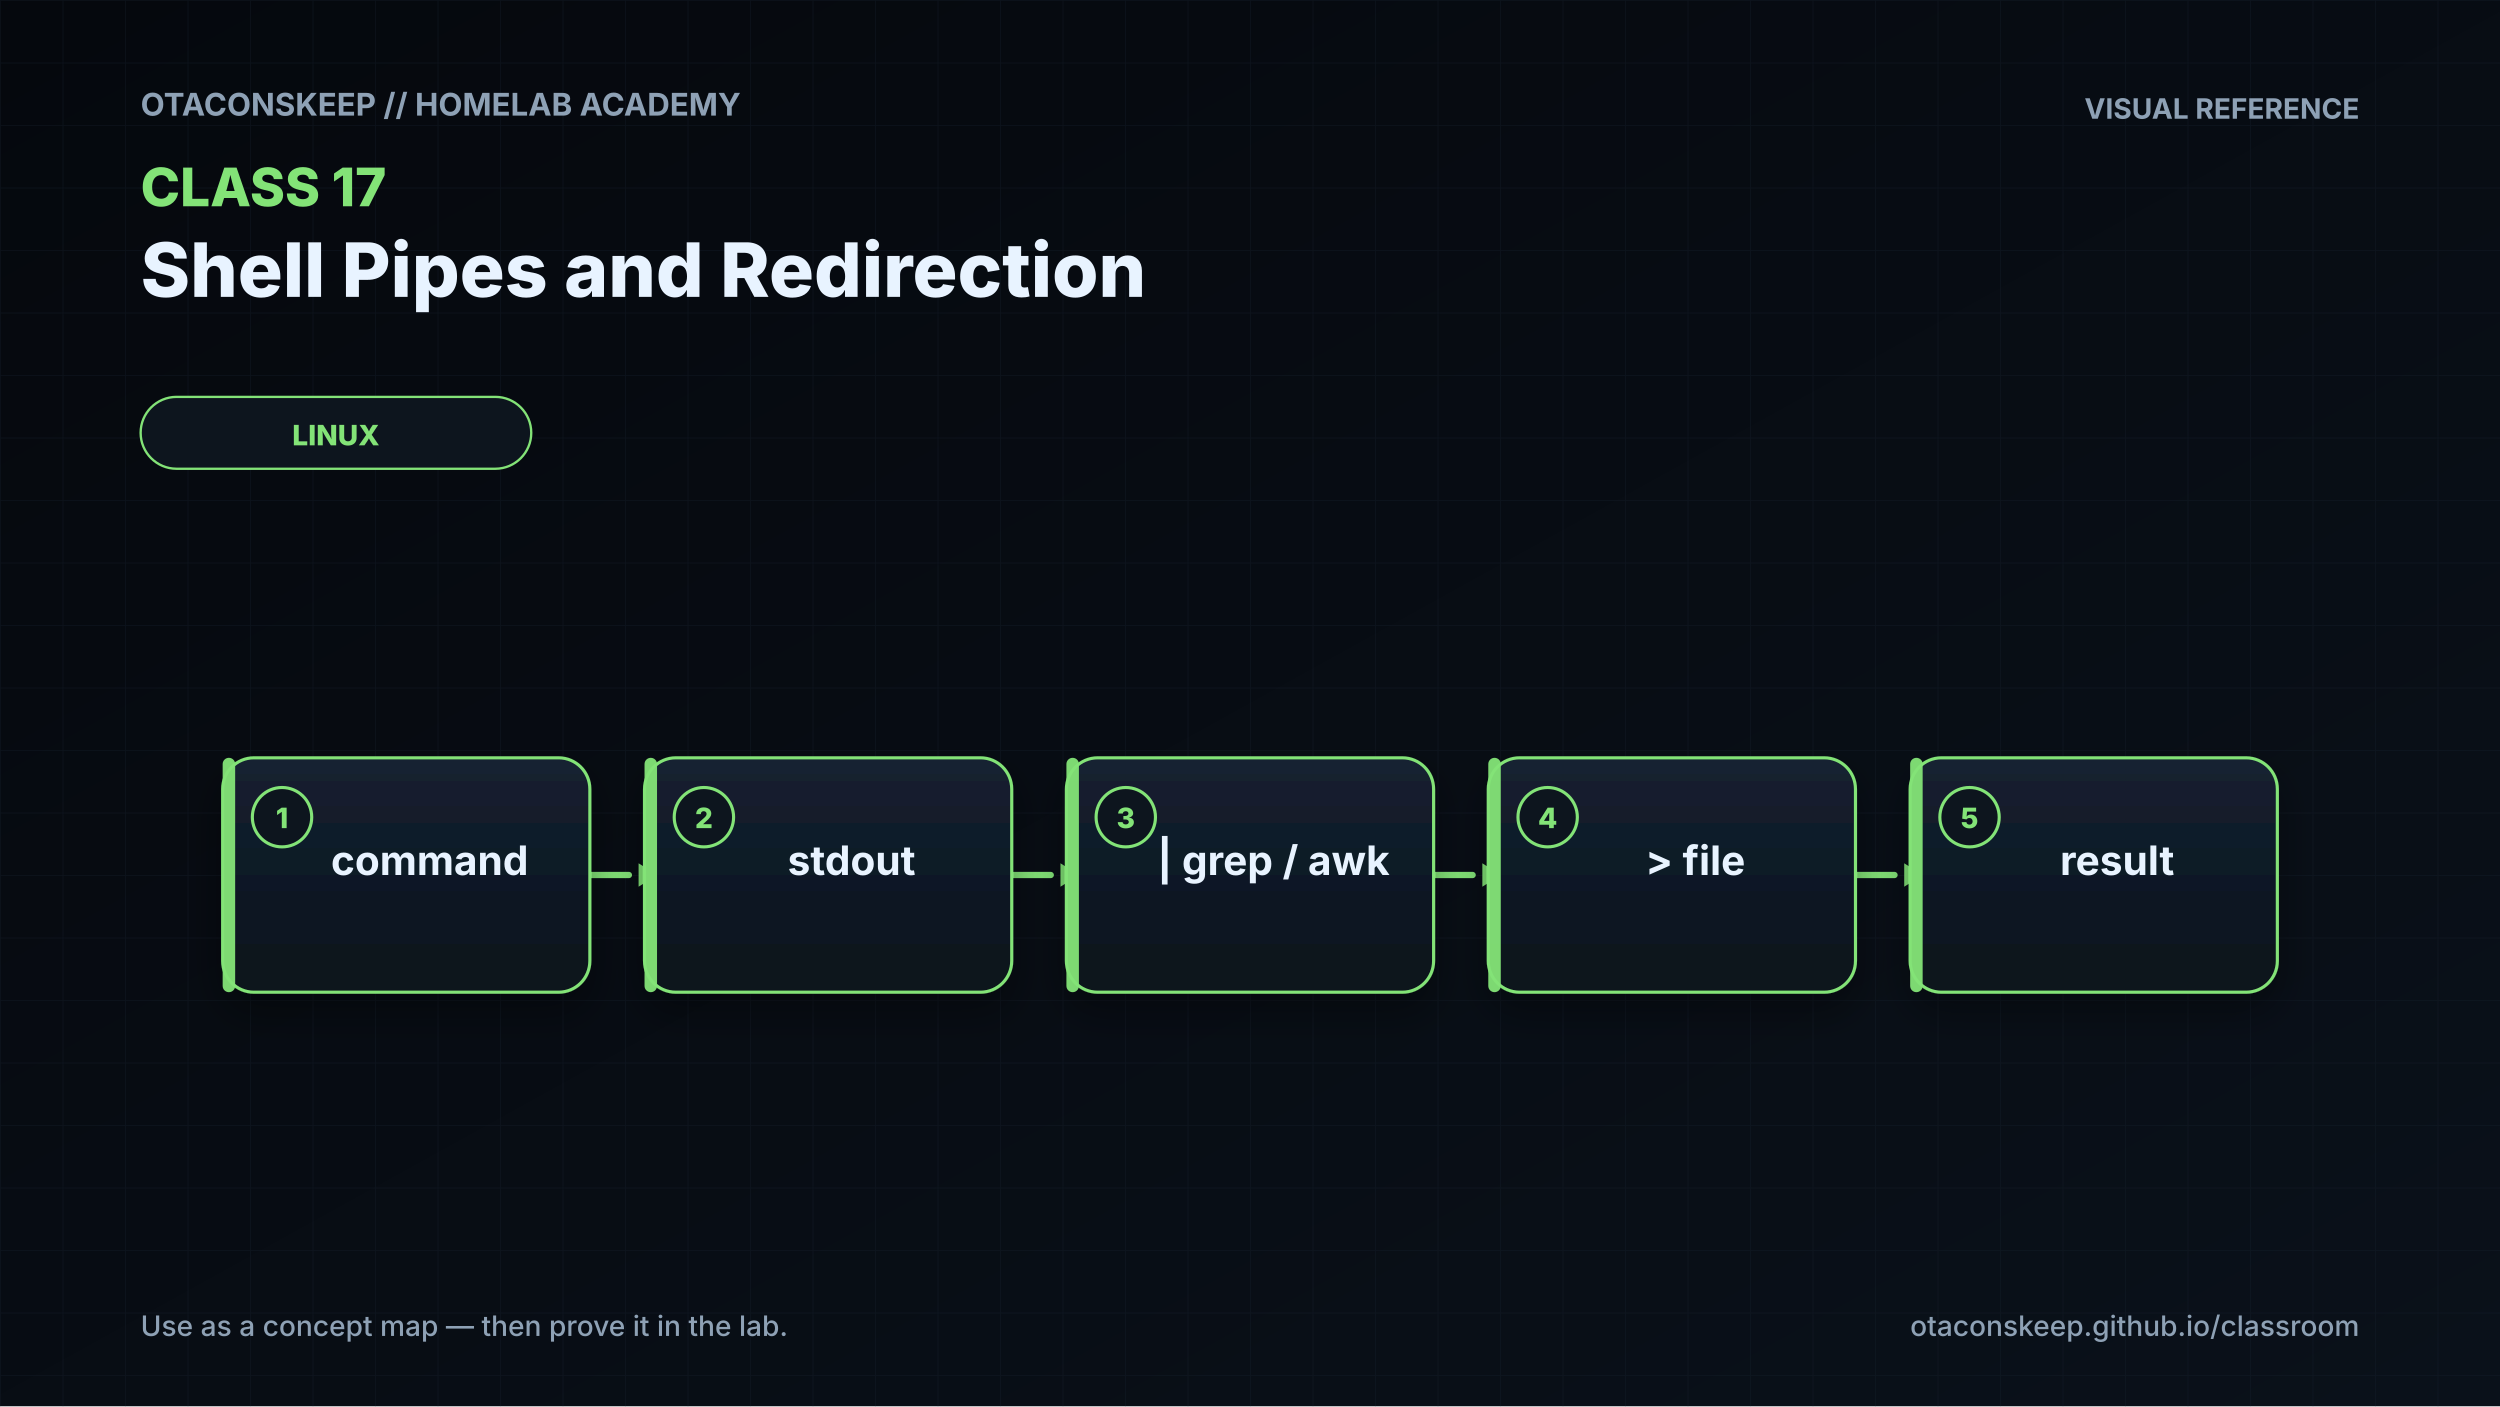
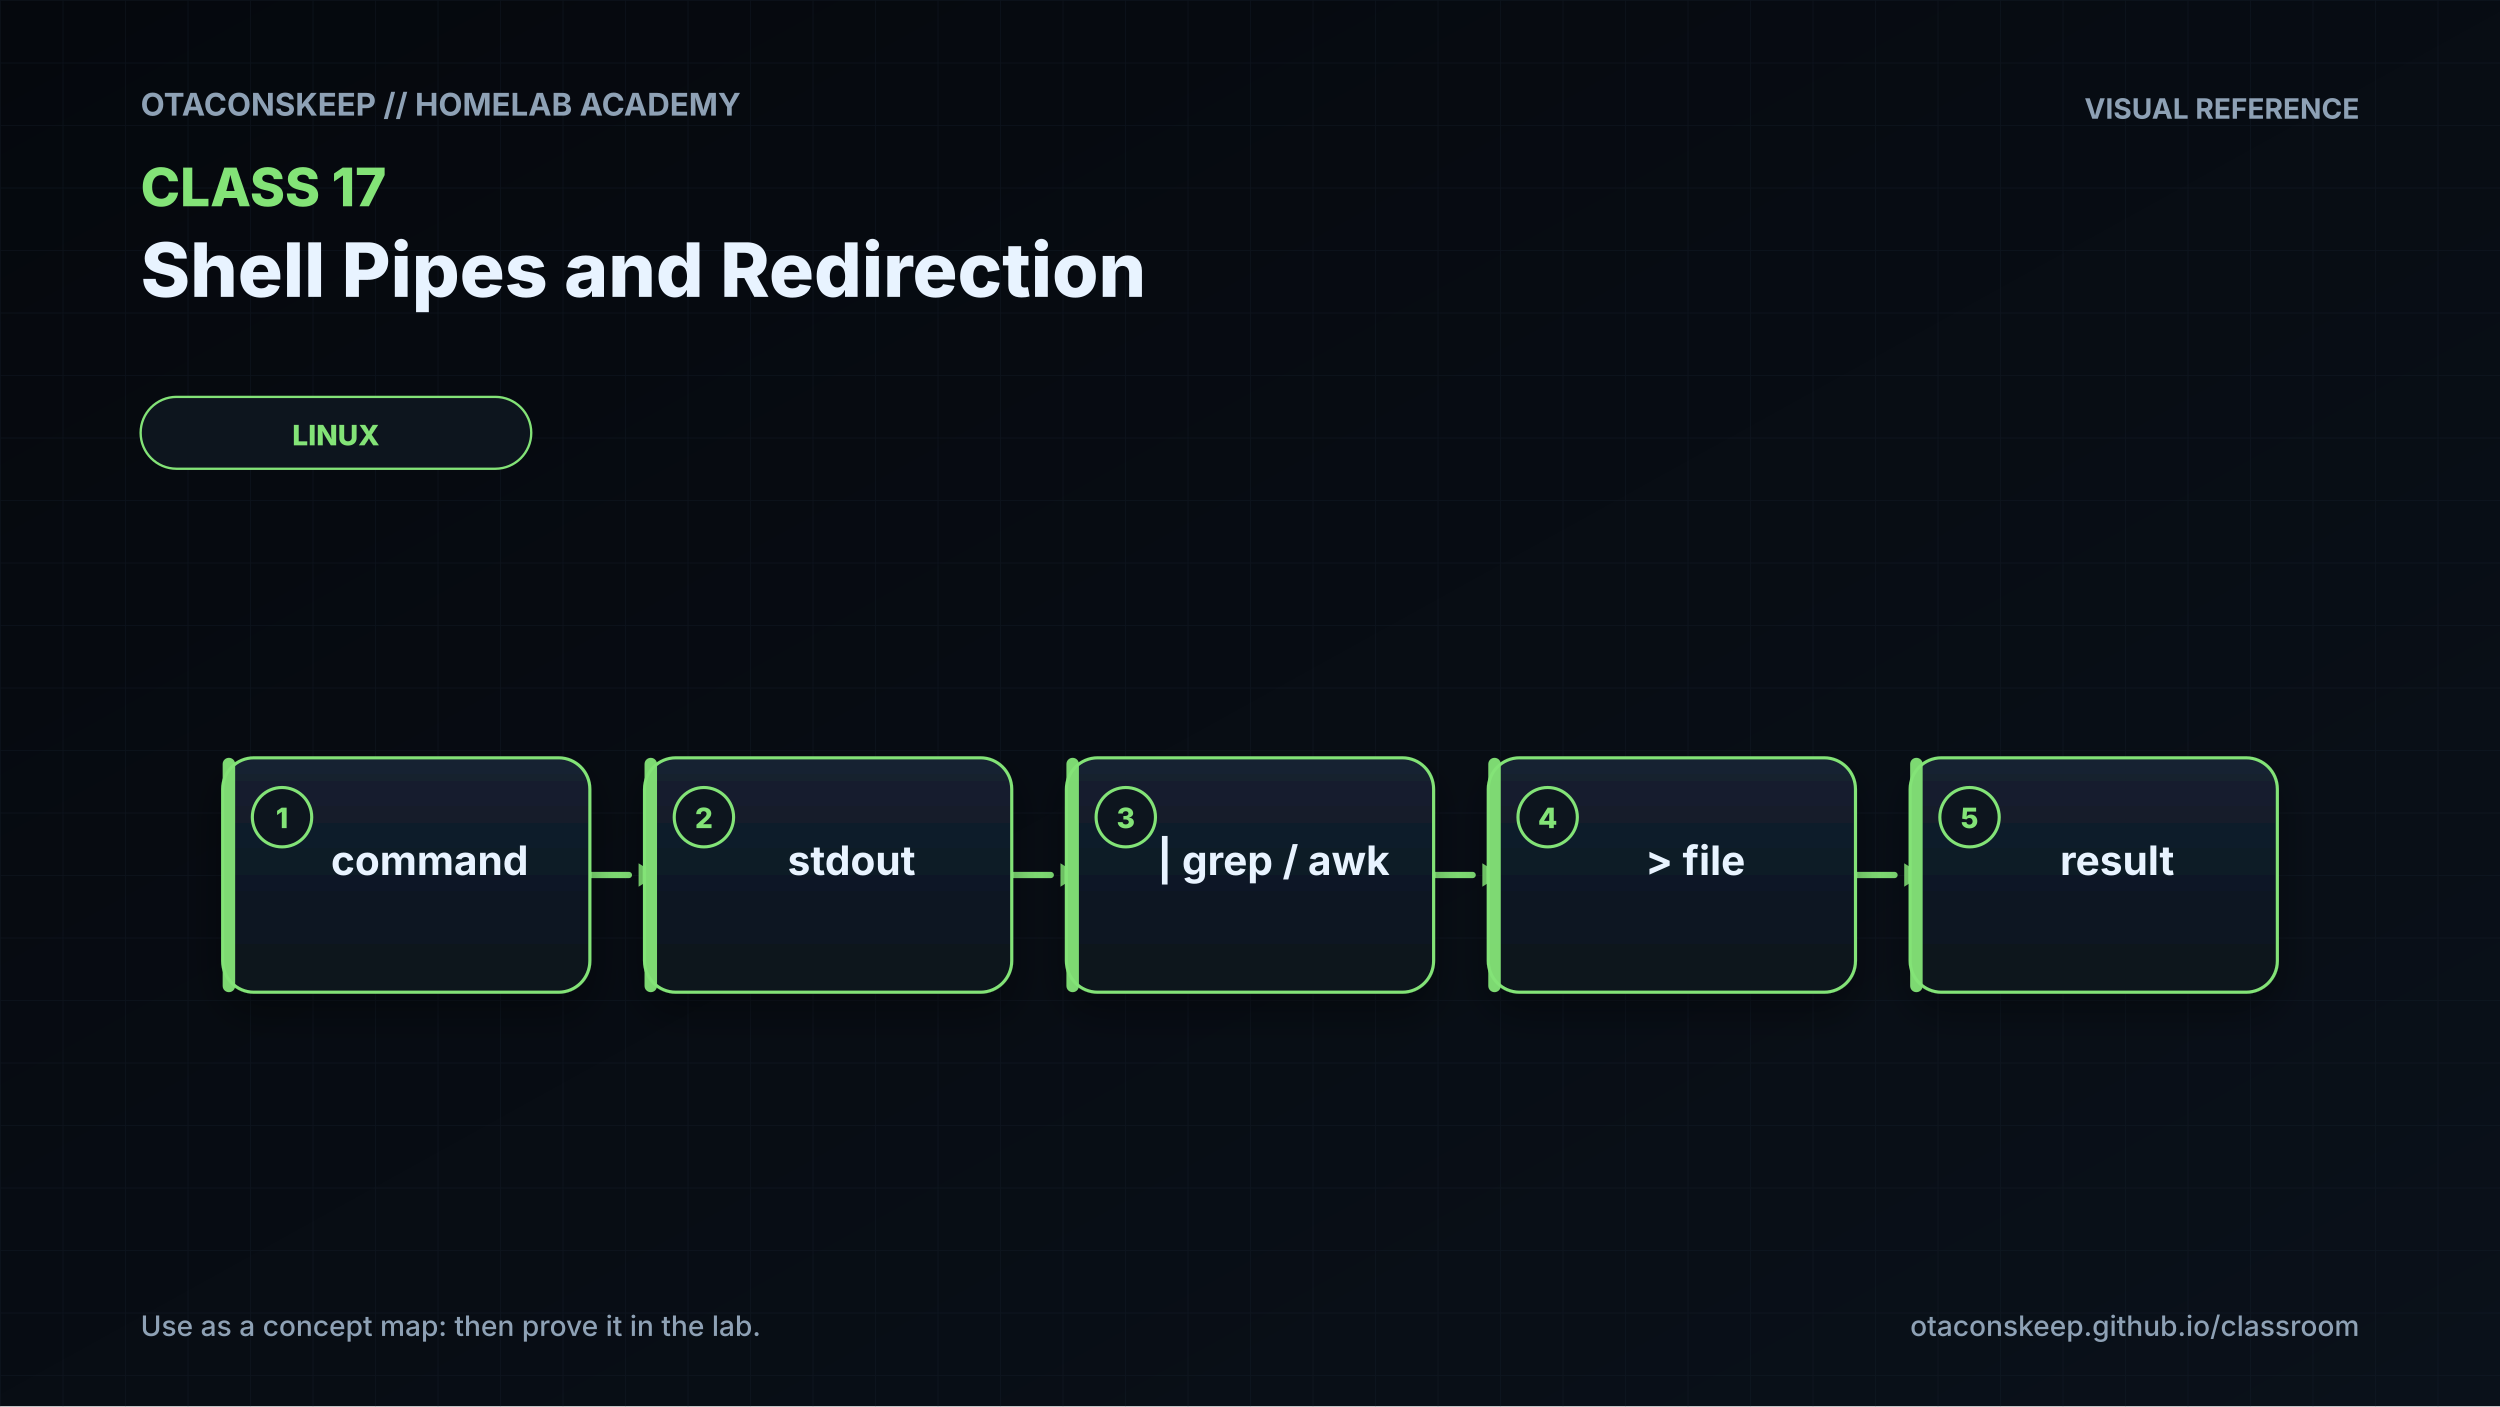
<svg xmlns="http://www.w3.org/2000/svg" width="1600" height="900" viewBox="0 0 1600 900">
  <defs>
    <linearGradient id="bg" x1="0" y1="0" x2="1" y2="1">
      <stop offset="0" stop-color="#05080d" />
      <stop offset="1" stop-color="#0a111a" />
    </linearGradient>
    <linearGradient id="glass" x1="0" y1="0" x2="0" y2="1">
      <stop offset="0" stop-color="#142131" />
      <stop offset="1" stop-color="#0b121b" />
    </linearGradient>
    <filter id="shadow" x="-30%" y="-30%" width="160%" height="160%">
      <feDropShadow dx="0" dy="12" stdDeviation="12" flood-color="#000" flood-opacity="0.35" />
    </filter>
    <filter id="glow">
      <feGaussianBlur stdDeviation="4" result="blur" />
      <feMerge>
        <feMergeNode in="blur" />
        <feMergeNode in="SourceGraphic" />
      </feMerge>
    </filter>
    <pattern id="grid" width="40" height="40" patternUnits="userSpaceOnUse">
      <path d="M 40 0 L 0 0 0 40" fill="none" stroke="#182331" stroke-width="1" opacity="0.55" />
    </pattern>
  </defs>
  <rect width="100%" height="100%" fill="url(#bg)" />
  <rect width="100%" height="100%" fill="url(#grid)" opacity="0.65" />
  <text x="90" y="74" font-family="Inter,Segoe UI,Arial,sans-serif" font-size="20" font-weight="700" fill="#8ea1b5" text-anchor="start" opacity="1">OTACONSKEEP // HOMELAB ACADEMY</text>
  <text x="90" y="132" font-family="Inter,Segoe UI,Arial,sans-serif" font-size="34" font-weight="800" fill="#83e377" text-anchor="start" opacity="1">CLASS 17</text>
  <text x="90" y="190" font-family="Inter,Segoe UI,Arial,sans-serif" font-size="48" font-weight="800" fill="#e8f3ff" text-anchor="start" opacity="1">Shell Pipes and Redirection</text>
  <rect x="90" y="254" width="250" height="46" rx="23" fill="#0d151e" stroke="#83e377" stroke-width="1.5" opacity="1" />
  <text x="215" y="285" font-family="Inter,Segoe UI,Arial,sans-serif" font-size="18" font-weight="800" fill="#83e377" text-anchor="middle" opacity="1">LINUX</text>
  <text x="1510" y="76" font-family="Inter,Segoe UI,Arial,sans-serif" font-size="18" font-weight="700" fill="#8ea1b5" text-anchor="end" opacity="1">VISUAL REFERENCE</text>
  <line x1="369.5" y1="560" x2="402.5" y2="560.0" stroke="#83e377" stroke-width="4" stroke-linecap="round" />
  <polygon points="420.5,560 408.7,567.5 408.7,552.5" fill="#83e377" />
  <line x1="639.5" y1="560" x2="672.5" y2="560.0" stroke="#83e377" stroke-width="4" stroke-linecap="round" />
  <polygon points="690.5,560 678.7,567.5 678.7,552.5" fill="#83e377" />
  <line x1="909.5" y1="560" x2="942.5" y2="560.0" stroke="#83e377" stroke-width="4" stroke-linecap="round" />
  <polygon points="960.5,560 948.7,567.5 948.7,552.5" fill="#83e377" />
  <line x1="1179.5" y1="560" x2="1212.5" y2="560.0" stroke="#83e377" stroke-width="4" stroke-linecap="round" />
  <polygon points="1230.5,560 1218.7,567.5 1218.7,552.5" fill="#83e377" />
  <rect x="142.5" y="485.0" width="235" height="150" rx="20" fill="url(#glass)" stroke="#83e377" stroke-width="2" opacity="1" filter="url(#shadow)" />
  <rect x="142.5" y="485.0" width="8" height="150" rx="4" fill="#83e377" opacity="0.95" />
  <circle cx="180.5" cy="523.0" r="19" fill="#0d151e" stroke="#83e377" stroke-width="2" />
  <text x="180.5" y="530.0" font-family="Inter,Segoe UI,Arial,sans-serif" font-size="18" font-weight="800" fill="#83e377" text-anchor="middle" opacity="1">1</text>
  <text x="275.0" y="560" font-family="Inter,Segoe UI,Arial,sans-serif" font-size="26" font-weight="700" fill="#e8f3ff" text-anchor="middle" opacity="1">command</text>
  <rect x="412.5" y="485.0" width="235" height="150" rx="20" fill="url(#glass)" stroke="#83e377" stroke-width="2" opacity="1" filter="url(#shadow)" />
  <rect x="412.5" y="485.0" width="8" height="150" rx="4" fill="#83e377" opacity="0.95" />
  <circle cx="450.5" cy="523.0" r="19" fill="#0d151e" stroke="#83e377" stroke-width="2" />
  <text x="450.5" y="530.0" font-family="Inter,Segoe UI,Arial,sans-serif" font-size="18" font-weight="800" fill="#83e377" text-anchor="middle" opacity="1">2</text>
  <text x="545.0" y="560" font-family="Inter,Segoe UI,Arial,sans-serif" font-size="26" font-weight="700" fill="#e8f3ff" text-anchor="middle" opacity="1">stdout</text>
  <rect x="682.5" y="485.0" width="235" height="150" rx="20" fill="url(#glass)" stroke="#83e377" stroke-width="2" opacity="1" filter="url(#shadow)" />
  <rect x="682.5" y="485.0" width="8" height="150" rx="4" fill="#83e377" opacity="0.95" />
  <circle cx="720.5" cy="523.0" r="19" fill="#0d151e" stroke="#83e377" stroke-width="2" />
  <text x="720.5" y="530.0" font-family="Inter,Segoe UI,Arial,sans-serif" font-size="18" font-weight="800" fill="#83e377" text-anchor="middle" opacity="1">3</text>
  <text x="815.0" y="560" font-family="Inter,Segoe UI,Arial,sans-serif" font-size="26" font-weight="700" fill="#e8f3ff" text-anchor="middle" opacity="1">| grep / awk</text>
  <rect x="952.5" y="485.0" width="235" height="150" rx="20" fill="url(#glass)" stroke="#83e377" stroke-width="2" opacity="1" filter="url(#shadow)" />
  <rect x="952.5" y="485.0" width="8" height="150" rx="4" fill="#83e377" opacity="0.95" />
  <circle cx="990.5" cy="523.0" r="19" fill="#0d151e" stroke="#83e377" stroke-width="2" />
  <text x="990.5" y="530.0" font-family="Inter,Segoe UI,Arial,sans-serif" font-size="18" font-weight="800" fill="#83e377" text-anchor="middle" opacity="1">4</text>
  <text x="1085.0" y="560" font-family="Inter,Segoe UI,Arial,sans-serif" font-size="26" font-weight="700" fill="#e8f3ff" text-anchor="middle" opacity="1">&gt; file</text>
  <rect x="1222.5" y="485.0" width="235" height="150" rx="20" fill="url(#glass)" stroke="#83e377" stroke-width="2" opacity="1" filter="url(#shadow)" />
  <rect x="1222.5" y="485.0" width="8" height="150" rx="4" fill="#83e377" opacity="0.95" />
  <circle cx="1260.5" cy="523.0" r="19" fill="#0d151e" stroke="#83e377" stroke-width="2" />
  <text x="1260.5" y="530.0" font-family="Inter,Segoe UI,Arial,sans-serif" font-size="18" font-weight="800" fill="#83e377" text-anchor="middle" opacity="1">5</text>
  <text x="1355.0" y="560" font-family="Inter,Segoe UI,Arial,sans-serif" font-size="26" font-weight="700" fill="#e8f3ff" text-anchor="middle" opacity="1">result</text>
-   <text x="90" y="855" font-family="Inter,Segoe UI,Arial,sans-serif" font-size="18" font-weight="500" fill="#8ea1b5" text-anchor="start" opacity="1">Use as a concept map — then prove it in the lab.</text>
+   <text x="90" y="855" font-family="Inter,Segoe UI,Arial,sans-serif" font-size="18" font-weight="500" fill="#8ea1b5" text-anchor="start" opacity="1">Use as a concept map: then prove it in the lab.</text>
  <text x="1510" y="855" font-family="Inter,Segoe UI,Arial,sans-serif" font-size="18" font-weight="500" fill="#8ea1b5" text-anchor="end" opacity="1">otaconskeep.github.io/classroom</text>
</svg>
